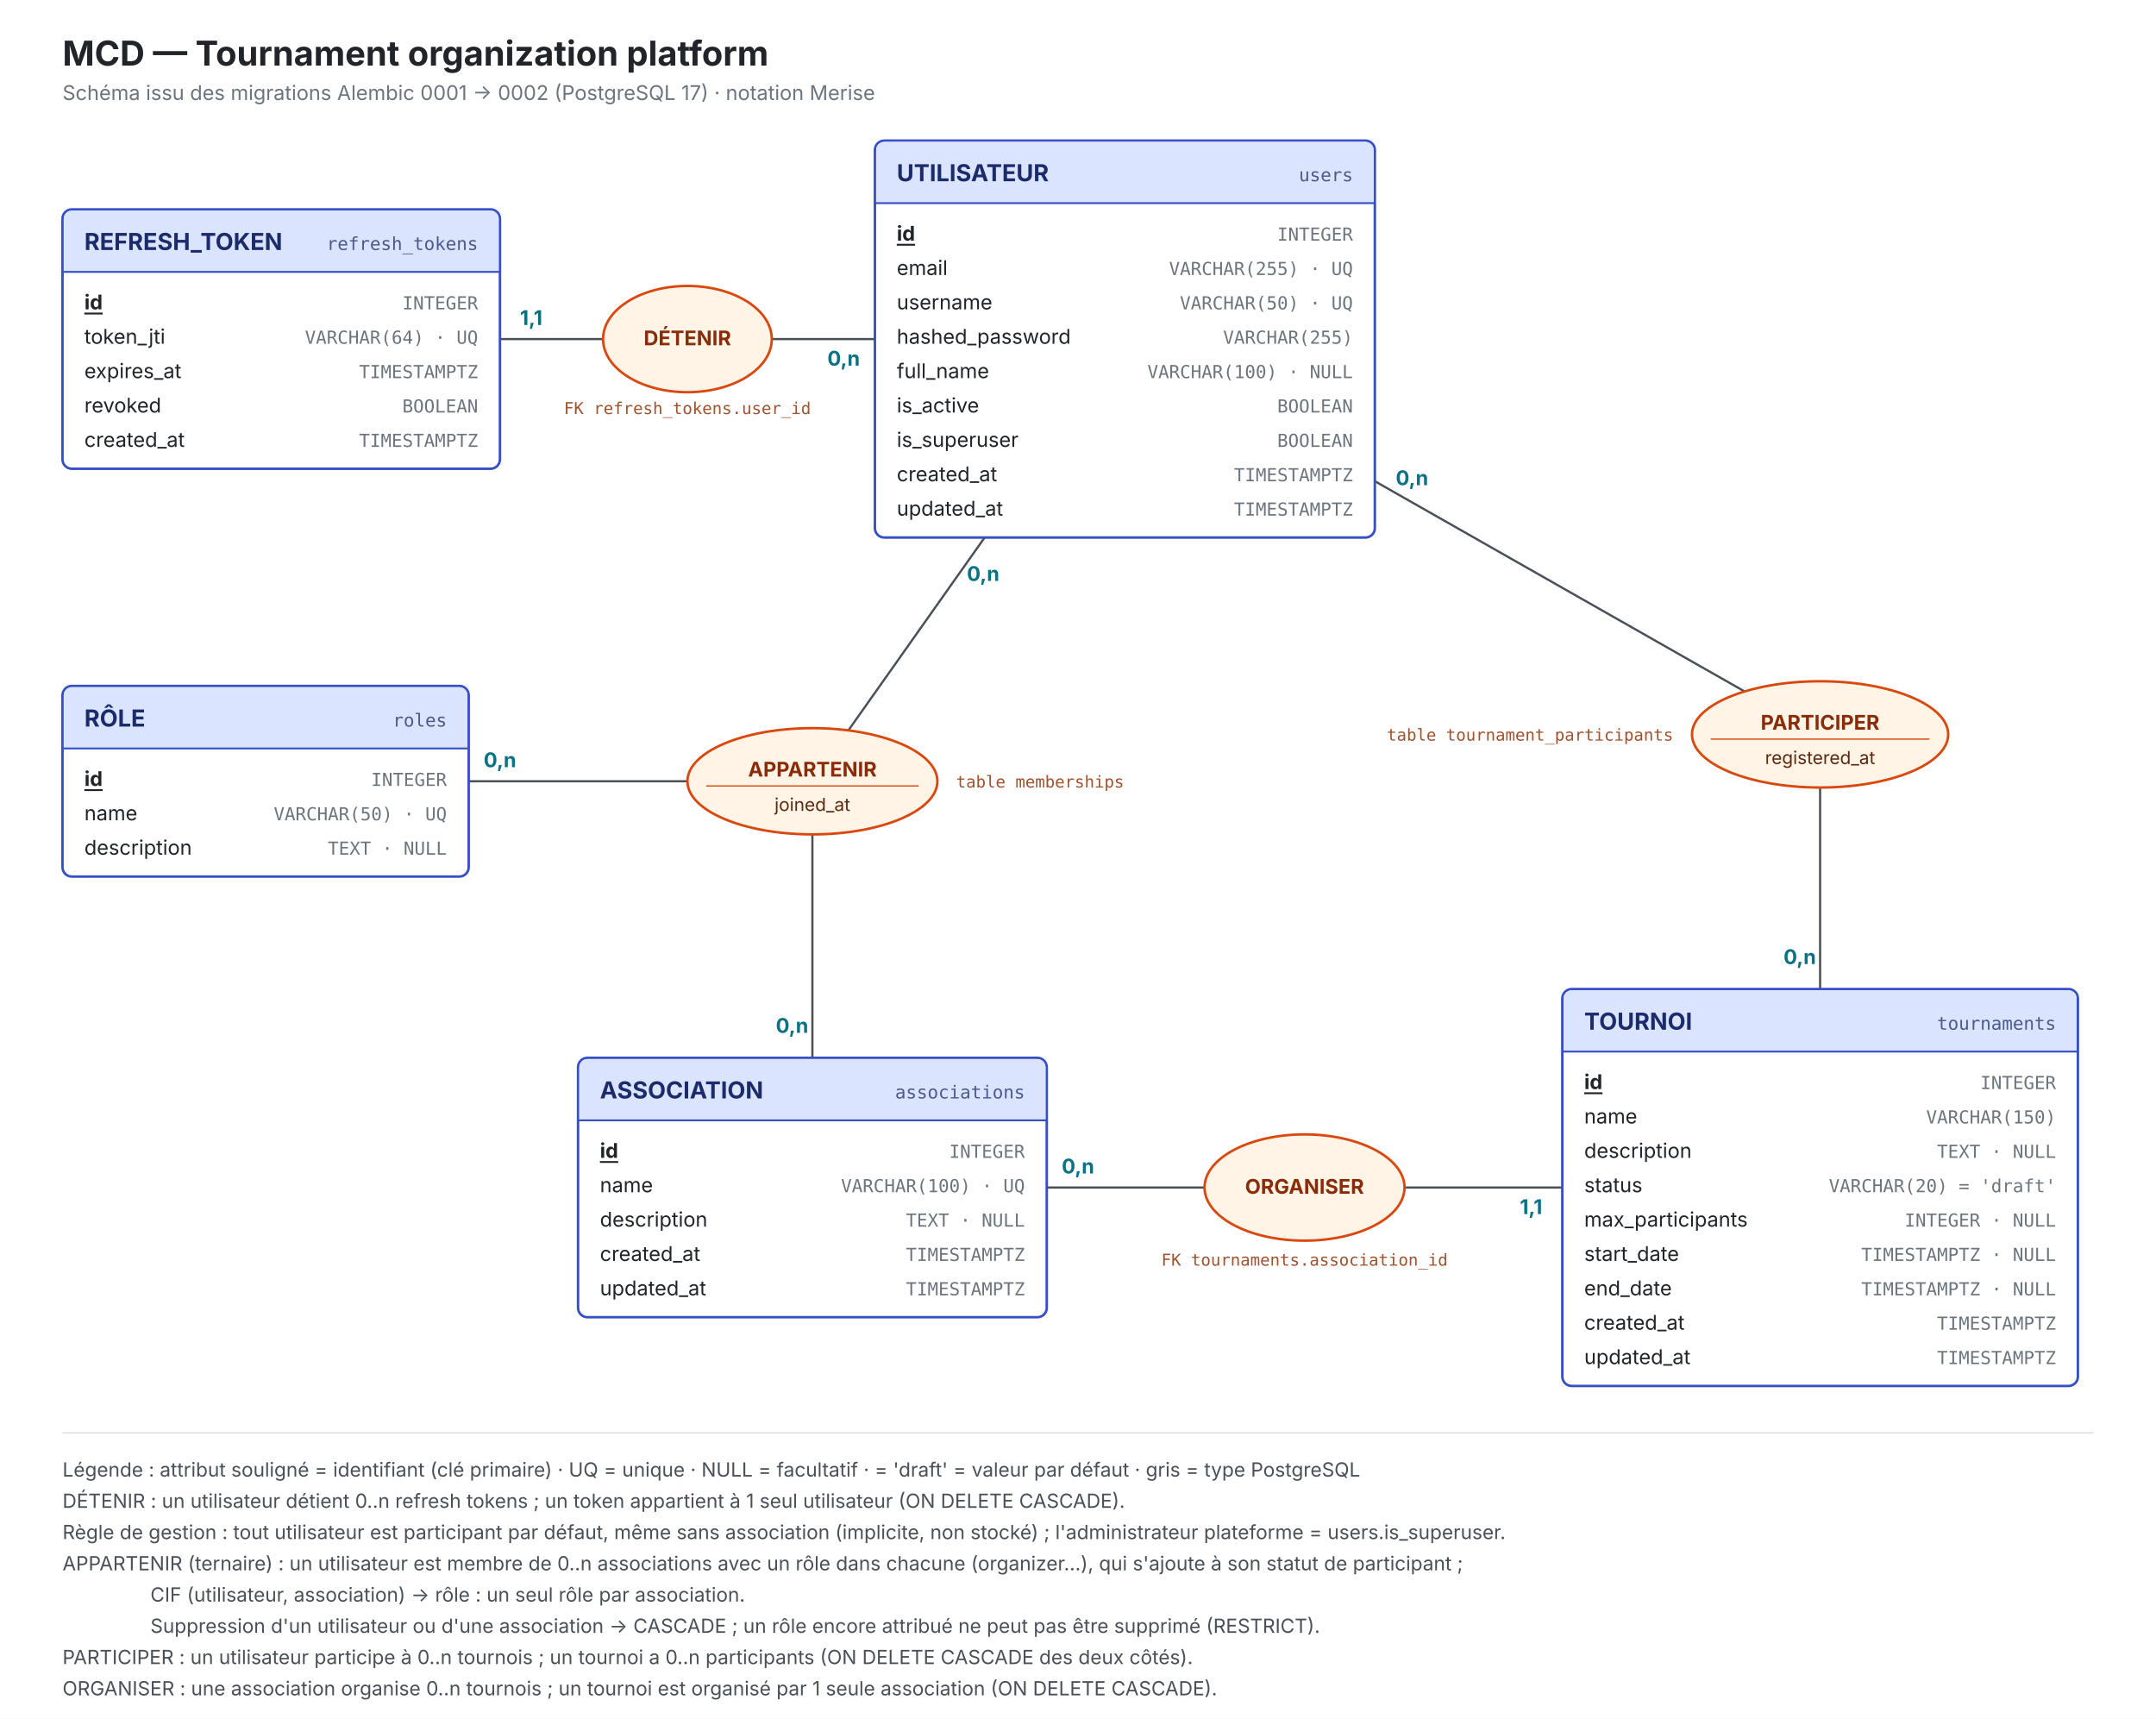
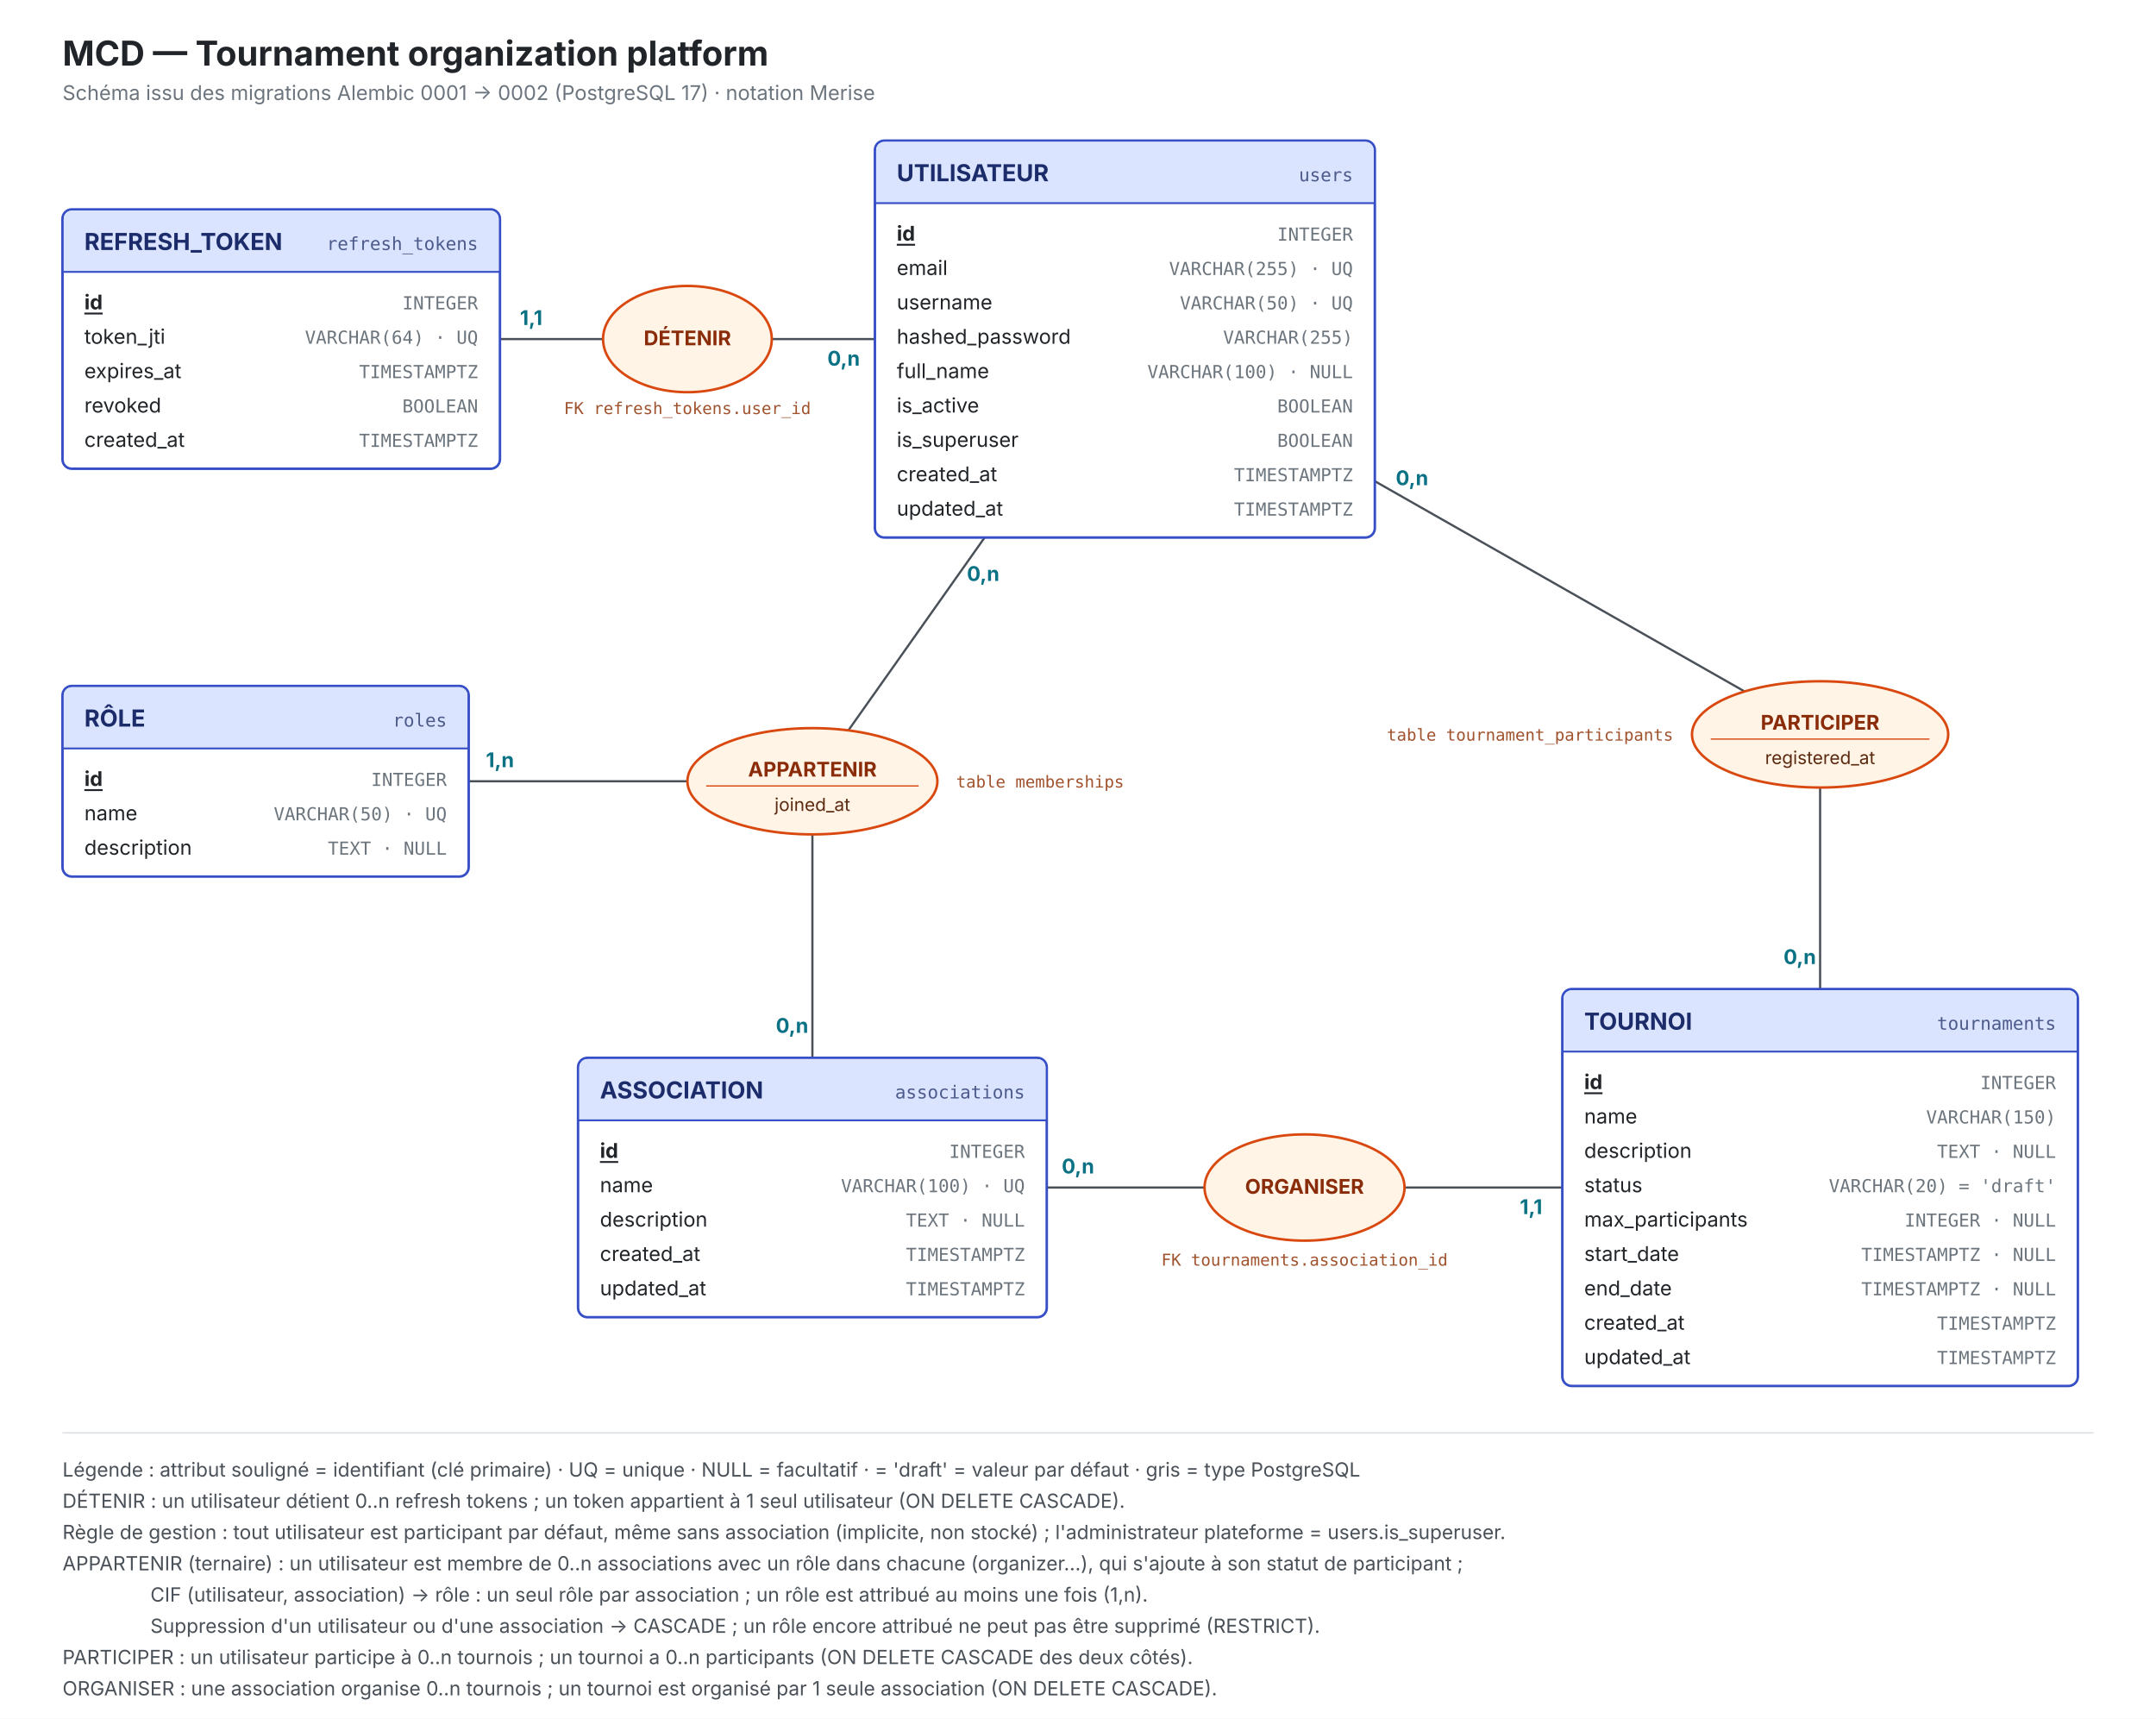
<svg xmlns="http://www.w3.org/2000/svg" width="1380" height="1100" viewBox="0 0 1380 1100" font-family="Inter, Segoe UI, Helvetica, Arial, sans-serif">
  <style>
  .ent-box { fill: #ffffff; stroke: #364fc7; stroke-width: 1.6; }
  .ent-head { fill: #dbe4ff; }
  .ent-name { font-size: 15px; font-weight: 700; fill: #1c2c6b; }
  .ent-table { font-size: 11.5px; fill: #4c5a8a; font-family: ui-monospace, Menlo, Consolas, monospace; }
  .attr { font-size: 13px; fill: #212529; }
  .attr-id { font-size: 13px; fill: #212529; font-weight: 700; text-decoration: underline; }
  .type { font-size: 11.5px; fill: #6c757d; font-family: ui-monospace, Menlo, Consolas, monospace; }
  .rel { fill: #fff4e6; stroke: #d9480f; stroke-width: 1.6; }
  .rel-name { font-size: 13px; font-weight: 700; fill: #8a2c0a; }
  .rel-attr { font-size: 11.5px; fill: #5c2a10; }
  .rel-hint { font-size: 10.5px; fill: #a0522d; font-family: ui-monospace, Menlo, Consolas, monospace; }
  .link { stroke: #495057; stroke-width: 1.4; }
  .card { font-size: 13px; font-weight: 700; fill: #0b7285; }
  .title { font-size: 22px; font-weight: 700; fill: #212529; }
  .subtitle { font-size: 13px; fill: #6c757d; }
  .legend { font-size: 12.5px; fill: #495057; }
</style>
  <rect width="1380" height="1100" fill="#ffffff" />
  <text x="40" y="42" class="title">MCD — Tournament organization platform</text>
  <text x="40" y="64" class="subtitle">Schéma issu des migrations Alembic 0001 → 0002 (PostgreSQL 17) · notation Merise</text>
  <line x1="180.0" y1="217.0" x2="440" y2="217" class="link" />
  <line x1="720.0" y1="217.0" x2="440" y2="217" class="link" />
  <line x1="720.0" y1="217.0" x2="520" y2="500" class="link" />
  <line x1="170.0" y1="500.0" x2="520" y2="500" class="link" />
  <line x1="520.0" y1="760.0" x2="520" y2="500" class="link" />
  <line x1="720.0" y1="217.0" x2="1165" y2="470" class="link" />
  <line x1="1165.0" y1="760.0" x2="1165" y2="470" class="link" />
  <line x1="520.0" y1="760.0" x2="835" y2="760" class="link" />
  <line x1="1165.0" y1="760.0" x2="835" y2="760" class="link" />
  <g id="refresh_tokens">
    <rect x="40" y="134.0" width="280" height="166" rx="6" class="ent-box" />
    <path d="M40.8 174.0 V140.0 a5.2 5.2 0 0 1 5.2 -5.2 H314 a5.2 5.2 0 0 1 5.2 5.2 V174.0 Z" class="ent-head" />
    <line x1="40" y1="174.0" x2="320" y2="174.0" stroke="#364fc7" stroke-width="1.2" />
    <text x="54" y="160.0" class="ent-name">REFRESH_TOKEN</text>
    <text x="306" y="160.0" text-anchor="end" class="ent-table">refresh_tokens</text>
    <text x="54" y="198.0" class="attr-id">id</text>
    <text x="306" y="198.0" text-anchor="end" class="type">INTEGER</text>
    <text x="54" y="220.0" class="attr">token_jti</text>
    <text x="306" y="220.0" text-anchor="end" class="type">VARCHAR(64) · UQ</text>
    <text x="54" y="242.0" class="attr">expires_at</text>
    <text x="306" y="242.0" text-anchor="end" class="type">TIMESTAMPTZ</text>
    <text x="54" y="264.0" class="attr">revoked</text>
    <text x="306" y="264.0" text-anchor="end" class="type">BOOLEAN</text>
    <text x="54" y="286.0" class="attr">created_at</text>
    <text x="306" y="286.0" text-anchor="end" class="type">TIMESTAMPTZ</text>
  </g>
  <g id="users">
    <rect x="560" y="90.0" width="320" height="254" rx="6" class="ent-box" />
    <path d="M560.8 130.0 V96.0 a5.2 5.2 0 0 1 5.2 -5.2 H874 a5.2 5.2 0 0 1 5.2 5.2 V130.0 Z" class="ent-head" />
    <line x1="560" y1="130.0" x2="880" y2="130.0" stroke="#364fc7" stroke-width="1.2" />
    <text x="574" y="116.0" class="ent-name">UTILISATEUR</text>
    <text x="866" y="116.0" text-anchor="end" class="ent-table">users</text>
    <text x="574" y="154.0" class="attr-id">id</text>
    <text x="866" y="154.0" text-anchor="end" class="type">INTEGER</text>
    <text x="574" y="176.0" class="attr">email</text>
    <text x="866" y="176.0" text-anchor="end" class="type">VARCHAR(255) · UQ</text>
    <text x="574" y="198.0" class="attr">username</text>
    <text x="866" y="198.0" text-anchor="end" class="type">VARCHAR(50) · UQ</text>
    <text x="574" y="220.0" class="attr">hashed_password</text>
    <text x="866" y="220.0" text-anchor="end" class="type">VARCHAR(255)</text>
    <text x="574" y="242.0" class="attr">full_name</text>
    <text x="866" y="242.0" text-anchor="end" class="type">VARCHAR(100) · NULL</text>
    <text x="574" y="264.0" class="attr">is_active</text>
    <text x="866" y="264.0" text-anchor="end" class="type">BOOLEAN</text>
    <text x="574" y="286.0" class="attr">is_superuser</text>
    <text x="866" y="286.0" text-anchor="end" class="type">BOOLEAN</text>
    <text x="574" y="308.0" class="attr">created_at</text>
    <text x="866" y="308.0" text-anchor="end" class="type">TIMESTAMPTZ</text>
    <text x="574" y="330.0" class="attr">updated_at</text>
    <text x="866" y="330.0" text-anchor="end" class="type">TIMESTAMPTZ</text>
  </g>
  <g id="roles">
    <rect x="40" y="439.0" width="260" height="122" rx="6" class="ent-box" />
    <path d="M40.8 479.0 V445.0 a5.2 5.2 0 0 1 5.2 -5.2 H294 a5.2 5.2 0 0 1 5.2 5.2 V479.0 Z" class="ent-head" />
    <line x1="40" y1="479.0" x2="300" y2="479.0" stroke="#364fc7" stroke-width="1.2" />
    <text x="54" y="465.0" class="ent-name">RÔLE</text>
    <text x="286" y="465.0" text-anchor="end" class="ent-table">roles</text>
    <text x="54" y="503.0" class="attr-id">id</text>
    <text x="286" y="503.0" text-anchor="end" class="type">INTEGER</text>
    <text x="54" y="525.0" class="attr">name</text>
    <text x="286" y="525.0" text-anchor="end" class="type">VARCHAR(50) · UQ</text>
    <text x="54" y="547.0" class="attr">description</text>
    <text x="286" y="547.0" text-anchor="end" class="type">TEXT · NULL</text>
  </g>
  <g id="associations">
    <rect x="370" y="677.0" width="300" height="166" rx="6" class="ent-box" />
    <path d="M370.8 717.0 V683.0 a5.2 5.2 0 0 1 5.2 -5.2 H664 a5.2 5.2 0 0 1 5.2 5.2 V717.0 Z" class="ent-head" />
    <line x1="370" y1="717.0" x2="670" y2="717.0" stroke="#364fc7" stroke-width="1.2" />
    <text x="384" y="703.0" class="ent-name">ASSOCIATION</text>
    <text x="656" y="703.0" text-anchor="end" class="ent-table">associations</text>
    <text x="384" y="741.0" class="attr-id">id</text>
    <text x="656" y="741.0" text-anchor="end" class="type">INTEGER</text>
    <text x="384" y="763.0" class="attr">name</text>
    <text x="656" y="763.0" text-anchor="end" class="type">VARCHAR(100) · UQ</text>
    <text x="384" y="785.0" class="attr">description</text>
    <text x="656" y="785.0" text-anchor="end" class="type">TEXT · NULL</text>
    <text x="384" y="807.0" class="attr">created_at</text>
    <text x="656" y="807.0" text-anchor="end" class="type">TIMESTAMPTZ</text>
    <text x="384" y="829.0" class="attr">updated_at</text>
    <text x="656" y="829.0" text-anchor="end" class="type">TIMESTAMPTZ</text>
  </g>
  <g id="tournaments">
    <rect x="1000" y="633.0" width="330" height="254" rx="6" class="ent-box" />
    <path d="M1000.8 673.0 V639.0 a5.2 5.2 0 0 1 5.2 -5.2 H1324 a5.2 5.2 0 0 1 5.2 5.2 V673.0 Z" class="ent-head" />
    <line x1="1000" y1="673.0" x2="1330" y2="673.0" stroke="#364fc7" stroke-width="1.2" />
    <text x="1014" y="659.0" class="ent-name">TOURNOI</text>
    <text x="1316" y="659.0" text-anchor="end" class="ent-table">tournaments</text>
    <text x="1014" y="697.0" class="attr-id">id</text>
    <text x="1316" y="697.0" text-anchor="end" class="type">INTEGER</text>
    <text x="1014" y="719.0" class="attr">name</text>
    <text x="1316" y="719.0" text-anchor="end" class="type">VARCHAR(150)</text>
    <text x="1014" y="741.0" class="attr">description</text>
    <text x="1316" y="741.0" text-anchor="end" class="type">TEXT · NULL</text>
    <text x="1014" y="763.0" class="attr">status</text>
    <text x="1316" y="763.0" text-anchor="end" class="type">VARCHAR(20) = 'draft'</text>
    <text x="1014" y="785.0" class="attr">max_participants</text>
    <text x="1316" y="785.0" text-anchor="end" class="type">INTEGER · NULL</text>
    <text x="1014" y="807.0" class="attr">start_date</text>
    <text x="1316" y="807.0" text-anchor="end" class="type">TIMESTAMPTZ · NULL</text>
    <text x="1014" y="829.0" class="attr">end_date</text>
    <text x="1316" y="829.0" text-anchor="end" class="type">TIMESTAMPTZ · NULL</text>
    <text x="1014" y="851.0" class="attr">created_at</text>
    <text x="1316" y="851.0" text-anchor="end" class="type">TIMESTAMPTZ</text>
    <text x="1014" y="873.0" class="attr">updated_at</text>
    <text x="1316" y="873.0" text-anchor="end" class="type">TIMESTAMPTZ</text>
  </g>
  <ellipse cx="440" cy="217" rx="54" ry="34" class="rel" />
  <text x="440" y="221" text-anchor="middle" class="rel-name">DÉTENIR</text>
  <text x="440" y="265" text-anchor="middle" class="rel-hint">FK refresh_tokens.user_id</text>
  <ellipse cx="520" cy="500" rx="80" ry="34" class="rel" />
  <text x="520" y="497" text-anchor="middle" class="rel-name">APPARTENIR</text>
  <line x1="452" y1="503" x2="588" y2="503" stroke="#d9480f" stroke-width="0.8" />
  <text x="520" y="519" text-anchor="middle" class="rel-attr">joined_at</text>
  <text x="612" y="504" text-anchor="start" class="rel-hint">table memberships</text>
  <ellipse cx="1165" cy="470" rx="82" ry="34" class="rel" />
  <text x="1165" y="467" text-anchor="middle" class="rel-name">PARTICIPER</text>
  <line x1="1095" y1="473" x2="1235" y2="473" stroke="#d9480f" stroke-width="0.8" />
  <text x="1165" y="489" text-anchor="middle" class="rel-attr">registered_at</text>
  <text x="1071" y="474" text-anchor="end" class="rel-hint">table tournament_participants</text>
  <ellipse cx="835" cy="760" rx="64" ry="34" class="rel" />
  <text x="835" y="764" text-anchor="middle" class="rel-name">ORGANISER</text>
  <text x="835" y="810" text-anchor="middle" class="rel-hint">FK tournaments.association_id</text>
  <text x="340.0" y="208.0" text-anchor="middle" class="card">1,1</text>
  <text x="540.0" y="234.0" text-anchor="middle" class="card">0,n</text>
  <text x="629.3" y="371.8" text-anchor="middle" class="card">0,n</text>
-   <text x="320.0" y="491.0" text-anchor="middle" class="card">0,n</text>
+   <text x="320.0" y="491.0" text-anchor="middle" class="card">1,n</text>
  <text x="507.0" y="661.0" text-anchor="middle" class="card">0,n</text>
  <text x="903.8" y="310.5" text-anchor="middle" class="card">0,n</text>
  <text x="1152.0" y="617.0" text-anchor="middle" class="card">0,n</text>
  <text x="690.0" y="751.0" text-anchor="middle" class="card">0,n</text>
  <text x="980.0" y="777.0" text-anchor="middle" class="card">1,1</text>
  <line x1="40" y1="917" x2="1340" y2="917" stroke="#dee2e6" />
  <text x="40" y="945" class="legend" xml:space="preserve">Légende : attribut souligné = identifiant (clé primaire) · UQ = unique · NULL = facultatif · = 'draft' = valeur par défaut · gris = type PostgreSQL</text>
  <text x="40" y="965" class="legend" xml:space="preserve">DÉTENIR : un utilisateur détient 0..n refresh tokens ; un token appartient à 1 seul utilisateur (ON DELETE CASCADE).</text>
  <text x="40" y="985" class="legend" xml:space="preserve">Règle de gestion : tout utilisateur est participant par défaut, même sans association (implicite, non stocké) ; l'administrateur plateforme = users.is_superuser.</text>
  <text x="40" y="1005" class="legend" xml:space="preserve">APPARTENIR (ternaire) : un utilisateur est membre de 0..n associations avec un rôle dans chacune (organizer…), qui s'ajoute à son statut de participant ;</text>
-   <text x="40" y="1025" class="legend" xml:space="preserve">                CIF (utilisateur, association) → rôle : un seul rôle par association.</text>
+   <text x="40" y="1025" class="legend" xml:space="preserve">                CIF (utilisateur, association) → rôle : un seul rôle par association ; un rôle est attribué au moins une fois (1,n).</text>
  <text x="40" y="1045" class="legend" xml:space="preserve">                Suppression d'un utilisateur ou d'une association → CASCADE ; un rôle encore attribué ne peut pas être supprimé (RESTRICT).</text>
  <text x="40" y="1065" class="legend" xml:space="preserve">PARTICIPER : un utilisateur participe à 0..n tournois ; un tournoi a 0..n participants (ON DELETE CASCADE des deux côtés).</text>
  <text x="40" y="1085" class="legend" xml:space="preserve">ORGANISER : une association organise 0..n tournois ; un tournoi est organisé par 1 seule association (ON DELETE CASCADE).</text>
</svg>
